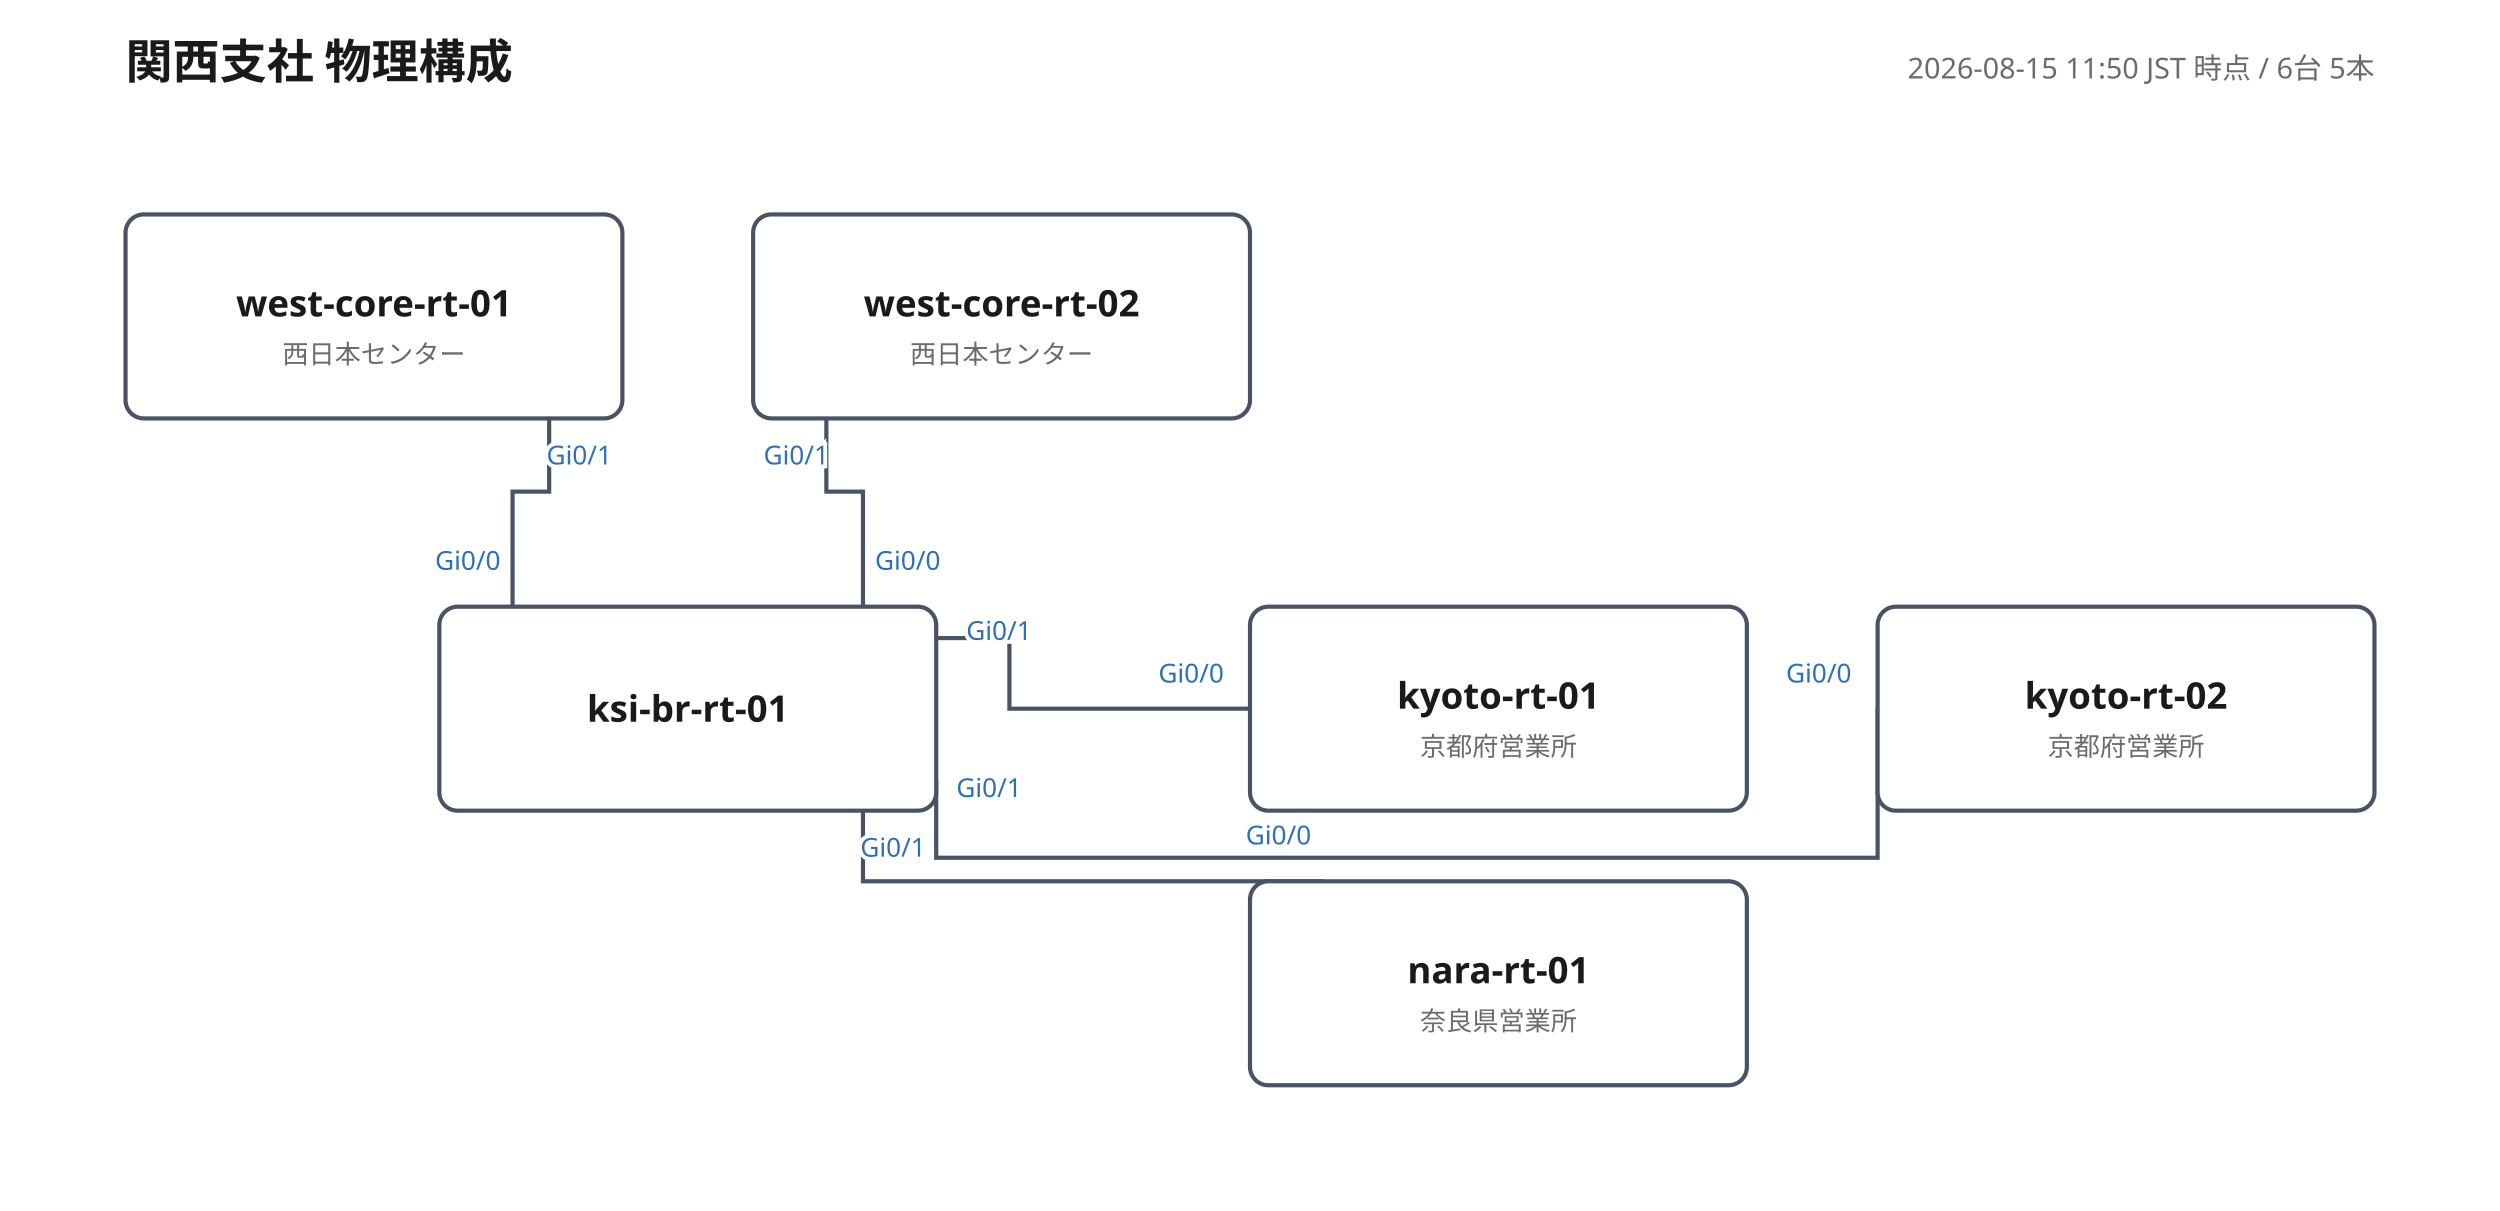
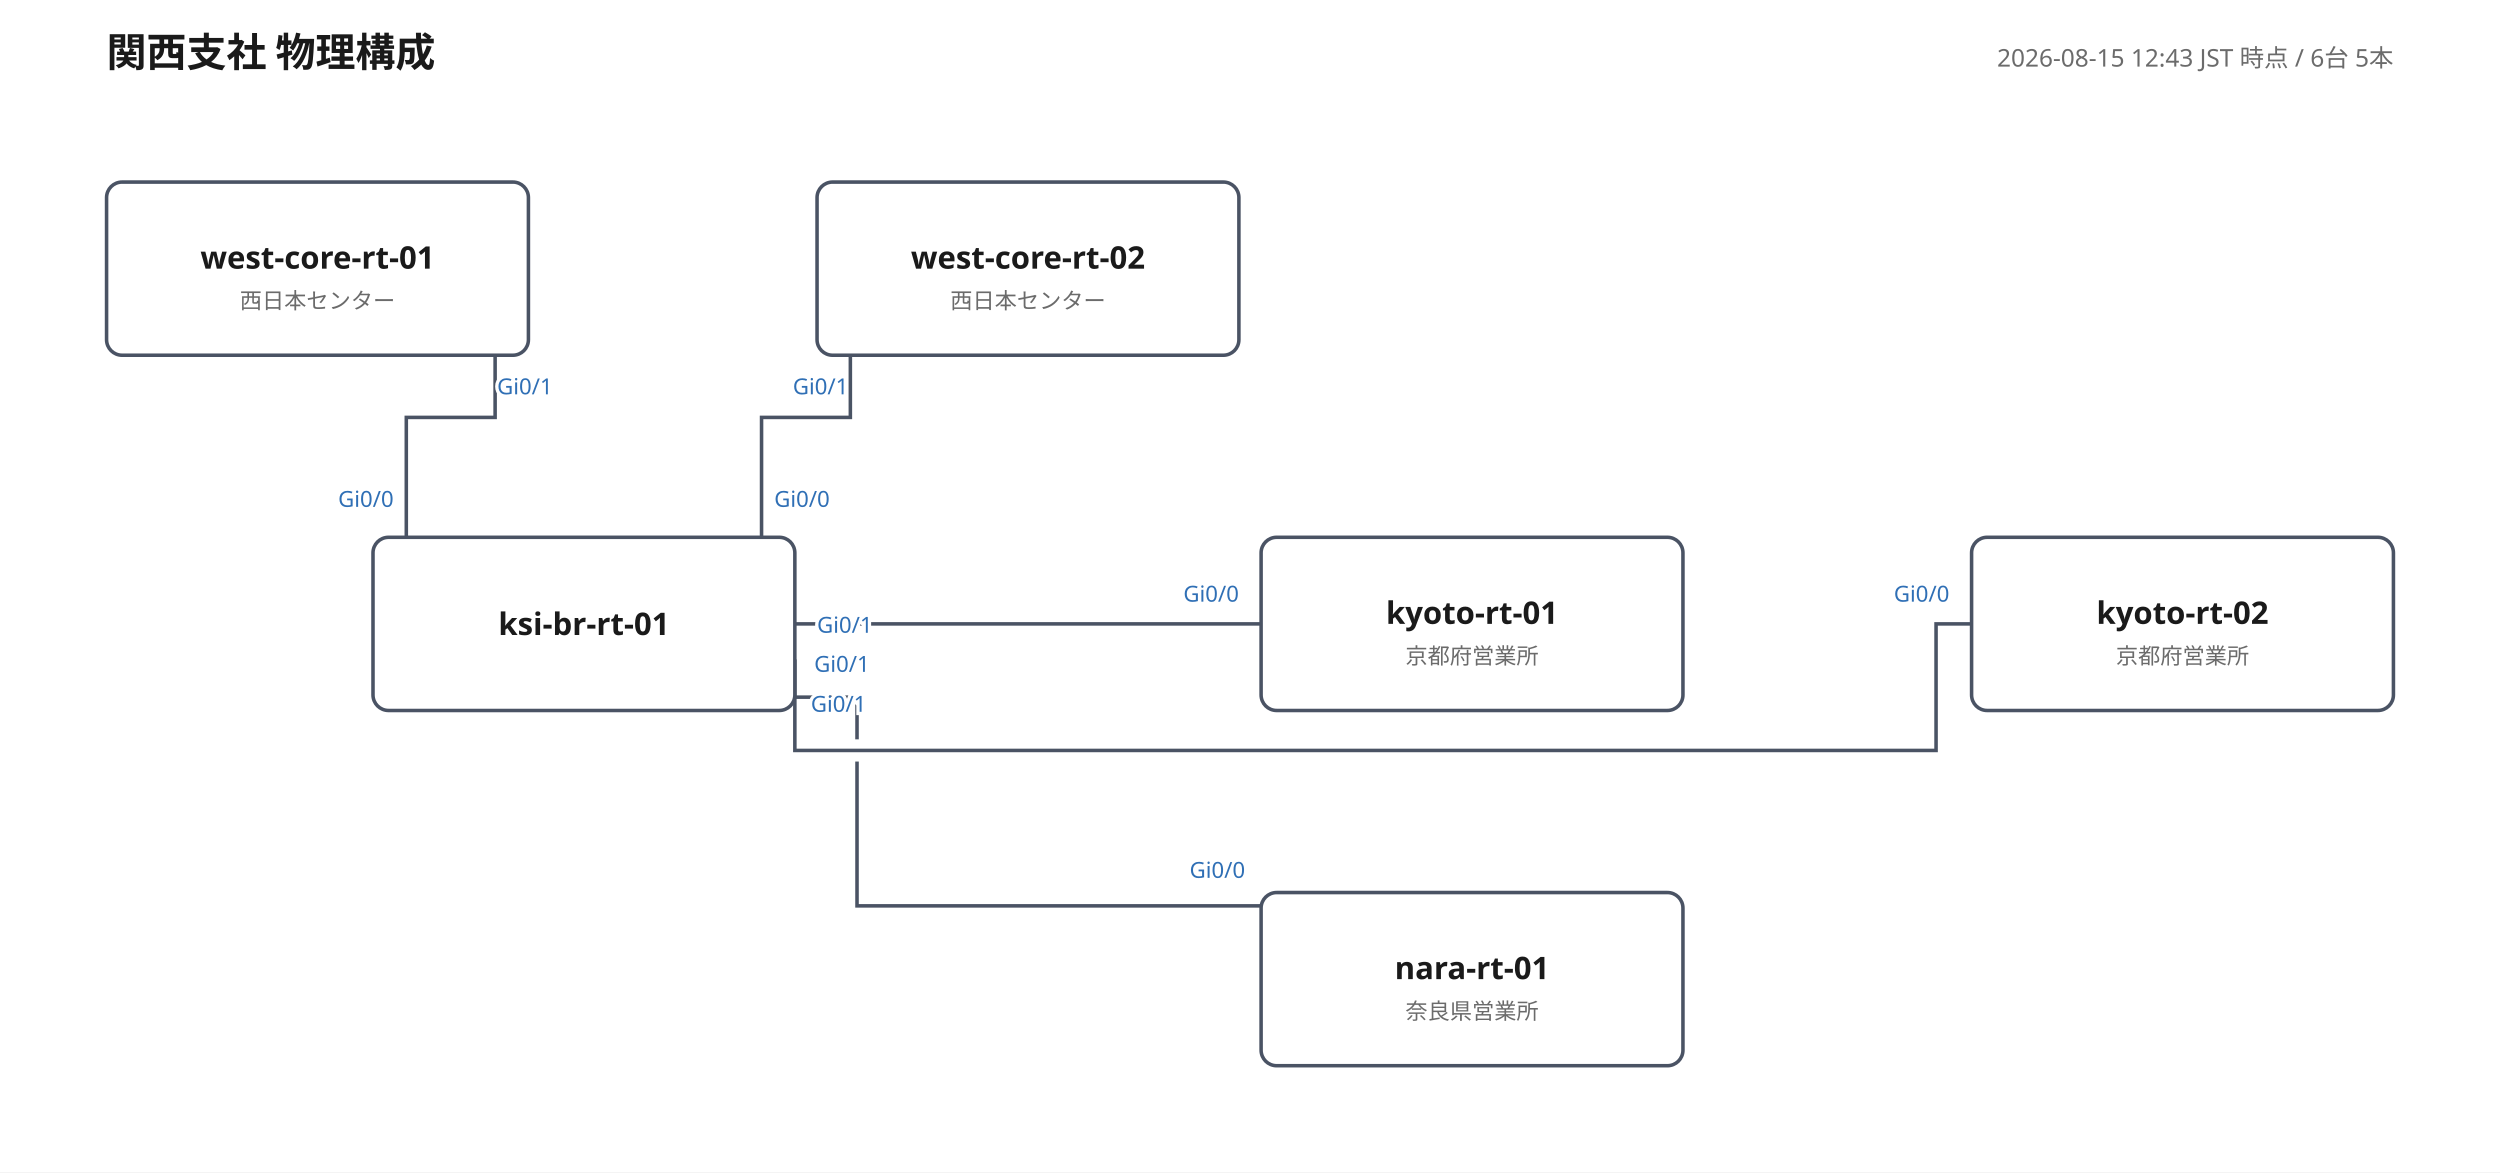
- <svg xmlns="http://www.w3.org/2000/svg" width="956" height="463" viewBox="0 0 956 463" font-family="'Yu Gothic', 'Hiragino Kaku Gothic ProN', Meiryo, 'Noto Sans JP', sans-serif">
+ <svg xmlns="http://www.w3.org/2000/svg" width="1126" height="528" viewBox="0 0 1126 528" font-family="'Yu Gothic', 'Hiragino Kaku Gothic ProN', Meiryo, 'Noto Sans JP', sans-serif">
  <rect width="100%" height="100%" fill="#ffffff" />
  <text x="48" y="30" font-size="18" font-weight="700" fill="#1a1a1a">関西支社 物理構成</text>
-   <text x="908" y="30" font-size="11" fill="#6b6b6b" text-anchor="end">2026-08-15 11:50 JST 時点 / 6台 5本</text>
-   <polyline points="196,232 196,188 210,188 210,160" fill="none" stroke="#4a5364" stroke-width="1.6" />
-   <text class="port-label" x="191.4" y="217.9" font-size="10" fill="#2f6fb5" text-anchor="end" paint-order="stroke" stroke="#ffffff" stroke-width="3">Gi0/0</text>
-   <text class="port-label" x="209.0" y="177.6" font-size="10" fill="#2f6fb5" text-anchor="start" paint-order="stroke" stroke="#ffffff" stroke-width="3">Gi0/1</text>
-   <polyline points="330,232 330,188 316,188 316,160" fill="none" stroke="#4a5364" stroke-width="1.6" />
-   <text class="port-label" x="334.6" y="217.9" font-size="10" fill="#2f6fb5" text-anchor="start" paint-order="stroke" stroke="#ffffff" stroke-width="3">Gi0/0</text>
-   <text class="port-label" x="317.0" y="177.6" font-size="10" fill="#2f6fb5" text-anchor="end" paint-order="stroke" stroke="#ffffff" stroke-width="3">Gi0/1</text>
-   <polyline points="478,271 386,271 386,244 358,244" fill="none" stroke="#4a5364" stroke-width="1.6" />
-   <text class="port-label" x="468.0" y="261.0" font-size="10" fill="#2f6fb5" text-anchor="end" paint-order="stroke" stroke="#ffffff" stroke-width="3">Gi0/0</text>
-   <text class="port-label" x="369.5" y="244.7" font-size="10" fill="#2f6fb5" text-anchor="start" paint-order="stroke" stroke="#ffffff" stroke-width="3">Gi0/1</text>
-   <polyline points="718,271 718,328 573,328 358,328 358,298" fill="none" stroke="#4a5364" stroke-width="1.6" />
-   <text class="port-label" x="708.0" y="261.0" font-size="10" fill="#2f6fb5" text-anchor="end" paint-order="stroke" stroke="#ffffff" stroke-width="3">Gi0/0</text>
-   <text class="port-label" x="365.7" y="304.8" font-size="10" fill="#2f6fb5" text-anchor="start" paint-order="stroke" stroke="#ffffff" stroke-width="3">Gi0/1</text>
-   <polyline points="506,337 330,337 330,310" fill="none" stroke="#4a5364" stroke-width="1.6" />
-   <text class="port-label" x="501.4" y="322.9" font-size="10" fill="#2f6fb5" text-anchor="end" paint-order="stroke" stroke="#ffffff" stroke-width="3">Gi0/0</text>
-   <text class="port-label" x="329.0" y="327.6" font-size="10" fill="#2f6fb5" text-anchor="start" paint-order="stroke" stroke="#ffffff" stroke-width="3">Gi0/1</text>
+   <text x="1078" y="30" font-size="11" fill="#6b6b6b" text-anchor="end">2026-08-15 12:43 JST 時点 / 6台 5本</text>
+   <polyline points="183,242 183,188 223,188 223,160" fill="none" stroke="#4a5364" stroke-width="1.6" />
+   <text class="port-label" x="177.3" y="228.3" font-size="10" fill="#2f6fb5" text-anchor="end" paint-order="stroke" stroke="#ffffff" stroke-width="3">Gi0/0</text>
+   <text class="port-label" x="223.9" y="177.6" font-size="10" fill="#2f6fb5" text-anchor="start" paint-order="stroke" stroke="#ffffff" stroke-width="3">Gi0/1</text>
+   <polyline points="343,242 343,188 383,188 383,160" fill="none" stroke="#4a5364" stroke-width="1.6" />
+   <text class="port-label" x="348.7" y="228.3" font-size="10" fill="#2f6fb5" text-anchor="start" paint-order="stroke" stroke="#ffffff" stroke-width="3">Gi0/0</text>
+   <text class="port-label" x="382.1" y="177.6" font-size="10" fill="#2f6fb5" text-anchor="end" paint-order="stroke" stroke="#ffffff" stroke-width="3">Gi0/1</text>
+   <polyline points="568,281 358,281" fill="none" stroke="#4a5364" stroke-width="1.6" />
+   <text class="port-label" x="558.0" y="271.0" font-size="10" fill="#2f6fb5" text-anchor="end" paint-order="stroke" stroke="#ffffff" stroke-width="3">Gi0/0</text>
+   <text class="port-label" x="368.0" y="285.0" font-size="10" fill="#2f6fb5" text-anchor="start" paint-order="stroke" stroke="#ffffff" stroke-width="3">Gi0/1</text>
+   <polyline points="888,281 872,281 872,338 663,338 358,338 358,297" fill="none" stroke="#4a5364" stroke-width="1.6" />
+   <text class="port-label" x="878.0" y="271.0" font-size="10" fill="#2f6fb5" text-anchor="end" paint-order="stroke" stroke="#ffffff" stroke-width="3">Gi0/0</text>
+   <text class="port-label" x="366.7" y="302.6" font-size="10" fill="#2f6fb5" text-anchor="start" paint-order="stroke" stroke="#ffffff" stroke-width="3">Gi0/1</text>
+   <polyline points="568,408 386,408 386,343" fill="none" stroke="#4a5364" stroke-width="1.6" />
+   <polyline points="386,333 386,314 358,314" fill="none" stroke="#4a5364" stroke-width="1.6" />
+   <text class="port-label" x="560.8" y="395.4" font-size="10" fill="#2f6fb5" text-anchor="end" paint-order="stroke" stroke="#ffffff" stroke-width="3">Gi0/0</text>
+   <text class="port-label" x="365.2" y="320.6" font-size="10" fill="#2f6fb5" text-anchor="start" paint-order="stroke" stroke="#ffffff" stroke-width="3">Gi0/1</text>
  <g>
    <rect x="48" y="82" width="190" height="78" rx="7" fill="#ffffff" stroke="#4a5364" stroke-width="1.6" />
    <text x="143" y="121" font-size="14" font-weight="700" fill="#1a1a1a" text-anchor="middle">west-core-rt-01</text>
    <text x="143" y="139" font-size="10" fill="#6b6b6b" text-anchor="middle">西日本センター</text>
  </g>
  <g>
-     <rect x="288" y="82" width="190" height="78" rx="7" fill="#ffffff" stroke="#4a5364" stroke-width="1.6" />
-     <text x="383" y="121" font-size="14" font-weight="700" fill="#1a1a1a" text-anchor="middle">west-core-rt-02</text>
-     <text x="383" y="139" font-size="10" fill="#6b6b6b" text-anchor="middle">西日本センター</text>
+     <rect x="368" y="82" width="190" height="78" rx="7" fill="#ffffff" stroke="#4a5364" stroke-width="1.6" />
+     <text x="463" y="121" font-size="14" font-weight="700" fill="#1a1a1a" text-anchor="middle">west-core-rt-02</text>
+     <text x="463" y="139" font-size="10" fill="#6b6b6b" text-anchor="middle">西日本センター</text>
  </g>
  <g>
-     <rect x="168" y="232" width="190" height="78" rx="7" fill="#ffffff" stroke="#4a5364" stroke-width="1.6" />
-     <text x="263" y="276" font-size="14" font-weight="700" fill="#1a1a1a" text-anchor="middle">ksi-br-rt-01</text>
+     <rect x="168" y="242" width="190" height="78" rx="7" fill="#ffffff" stroke="#4a5364" stroke-width="1.6" />
+     <text x="263" y="286" font-size="14" font-weight="700" fill="#1a1a1a" text-anchor="middle">ksi-br-rt-01</text>
  </g>
  <g>
-     <rect x="478" y="232" width="190" height="78" rx="7" fill="#ffffff" stroke="#4a5364" stroke-width="1.6" />
-     <text x="573" y="271" font-size="14" font-weight="700" fill="#1a1a1a" text-anchor="middle">kyoto-rt-01</text>
-     <text x="573" y="289" font-size="10" fill="#6b6b6b" text-anchor="middle">京都府営業所</text>
+     <rect x="568" y="242" width="190" height="78" rx="7" fill="#ffffff" stroke="#4a5364" stroke-width="1.6" />
+     <text x="663" y="281" font-size="14" font-weight="700" fill="#1a1a1a" text-anchor="middle">kyoto-rt-01</text>
+     <text x="663" y="299" font-size="10" fill="#6b6b6b" text-anchor="middle">京都府営業所</text>
  </g>
  <g>
-     <rect x="718" y="232" width="190" height="78" rx="7" fill="#ffffff" stroke="#4a5364" stroke-width="1.6" />
-     <text x="813" y="271" font-size="14" font-weight="700" fill="#1a1a1a" text-anchor="middle">kyoto-rt-02</text>
-     <text x="813" y="289" font-size="10" fill="#6b6b6b" text-anchor="middle">京都府営業所</text>
+     <rect x="888" y="242" width="190" height="78" rx="7" fill="#ffffff" stroke="#4a5364" stroke-width="1.6" />
+     <text x="983" y="281" font-size="14" font-weight="700" fill="#1a1a1a" text-anchor="middle">kyoto-rt-02</text>
+     <text x="983" y="299" font-size="10" fill="#6b6b6b" text-anchor="middle">京都府営業所</text>
  </g>
  <g>
-     <rect x="478" y="337" width="190" height="78" rx="7" fill="#ffffff" stroke="#4a5364" stroke-width="1.6" />
-     <text x="573" y="376" font-size="14" font-weight="700" fill="#1a1a1a" text-anchor="middle">nara-rt-01</text>
-     <text x="573" y="394" font-size="10" fill="#6b6b6b" text-anchor="middle">奈良県営業所</text>
+     <rect x="568" y="402" width="190" height="78" rx="7" fill="#ffffff" stroke="#4a5364" stroke-width="1.6" />
+     <text x="663" y="441" font-size="14" font-weight="700" fill="#1a1a1a" text-anchor="middle">nara-rt-01</text>
+     <text x="663" y="459" font-size="10" fill="#6b6b6b" text-anchor="middle">奈良県営業所</text>
  </g>
</svg>
